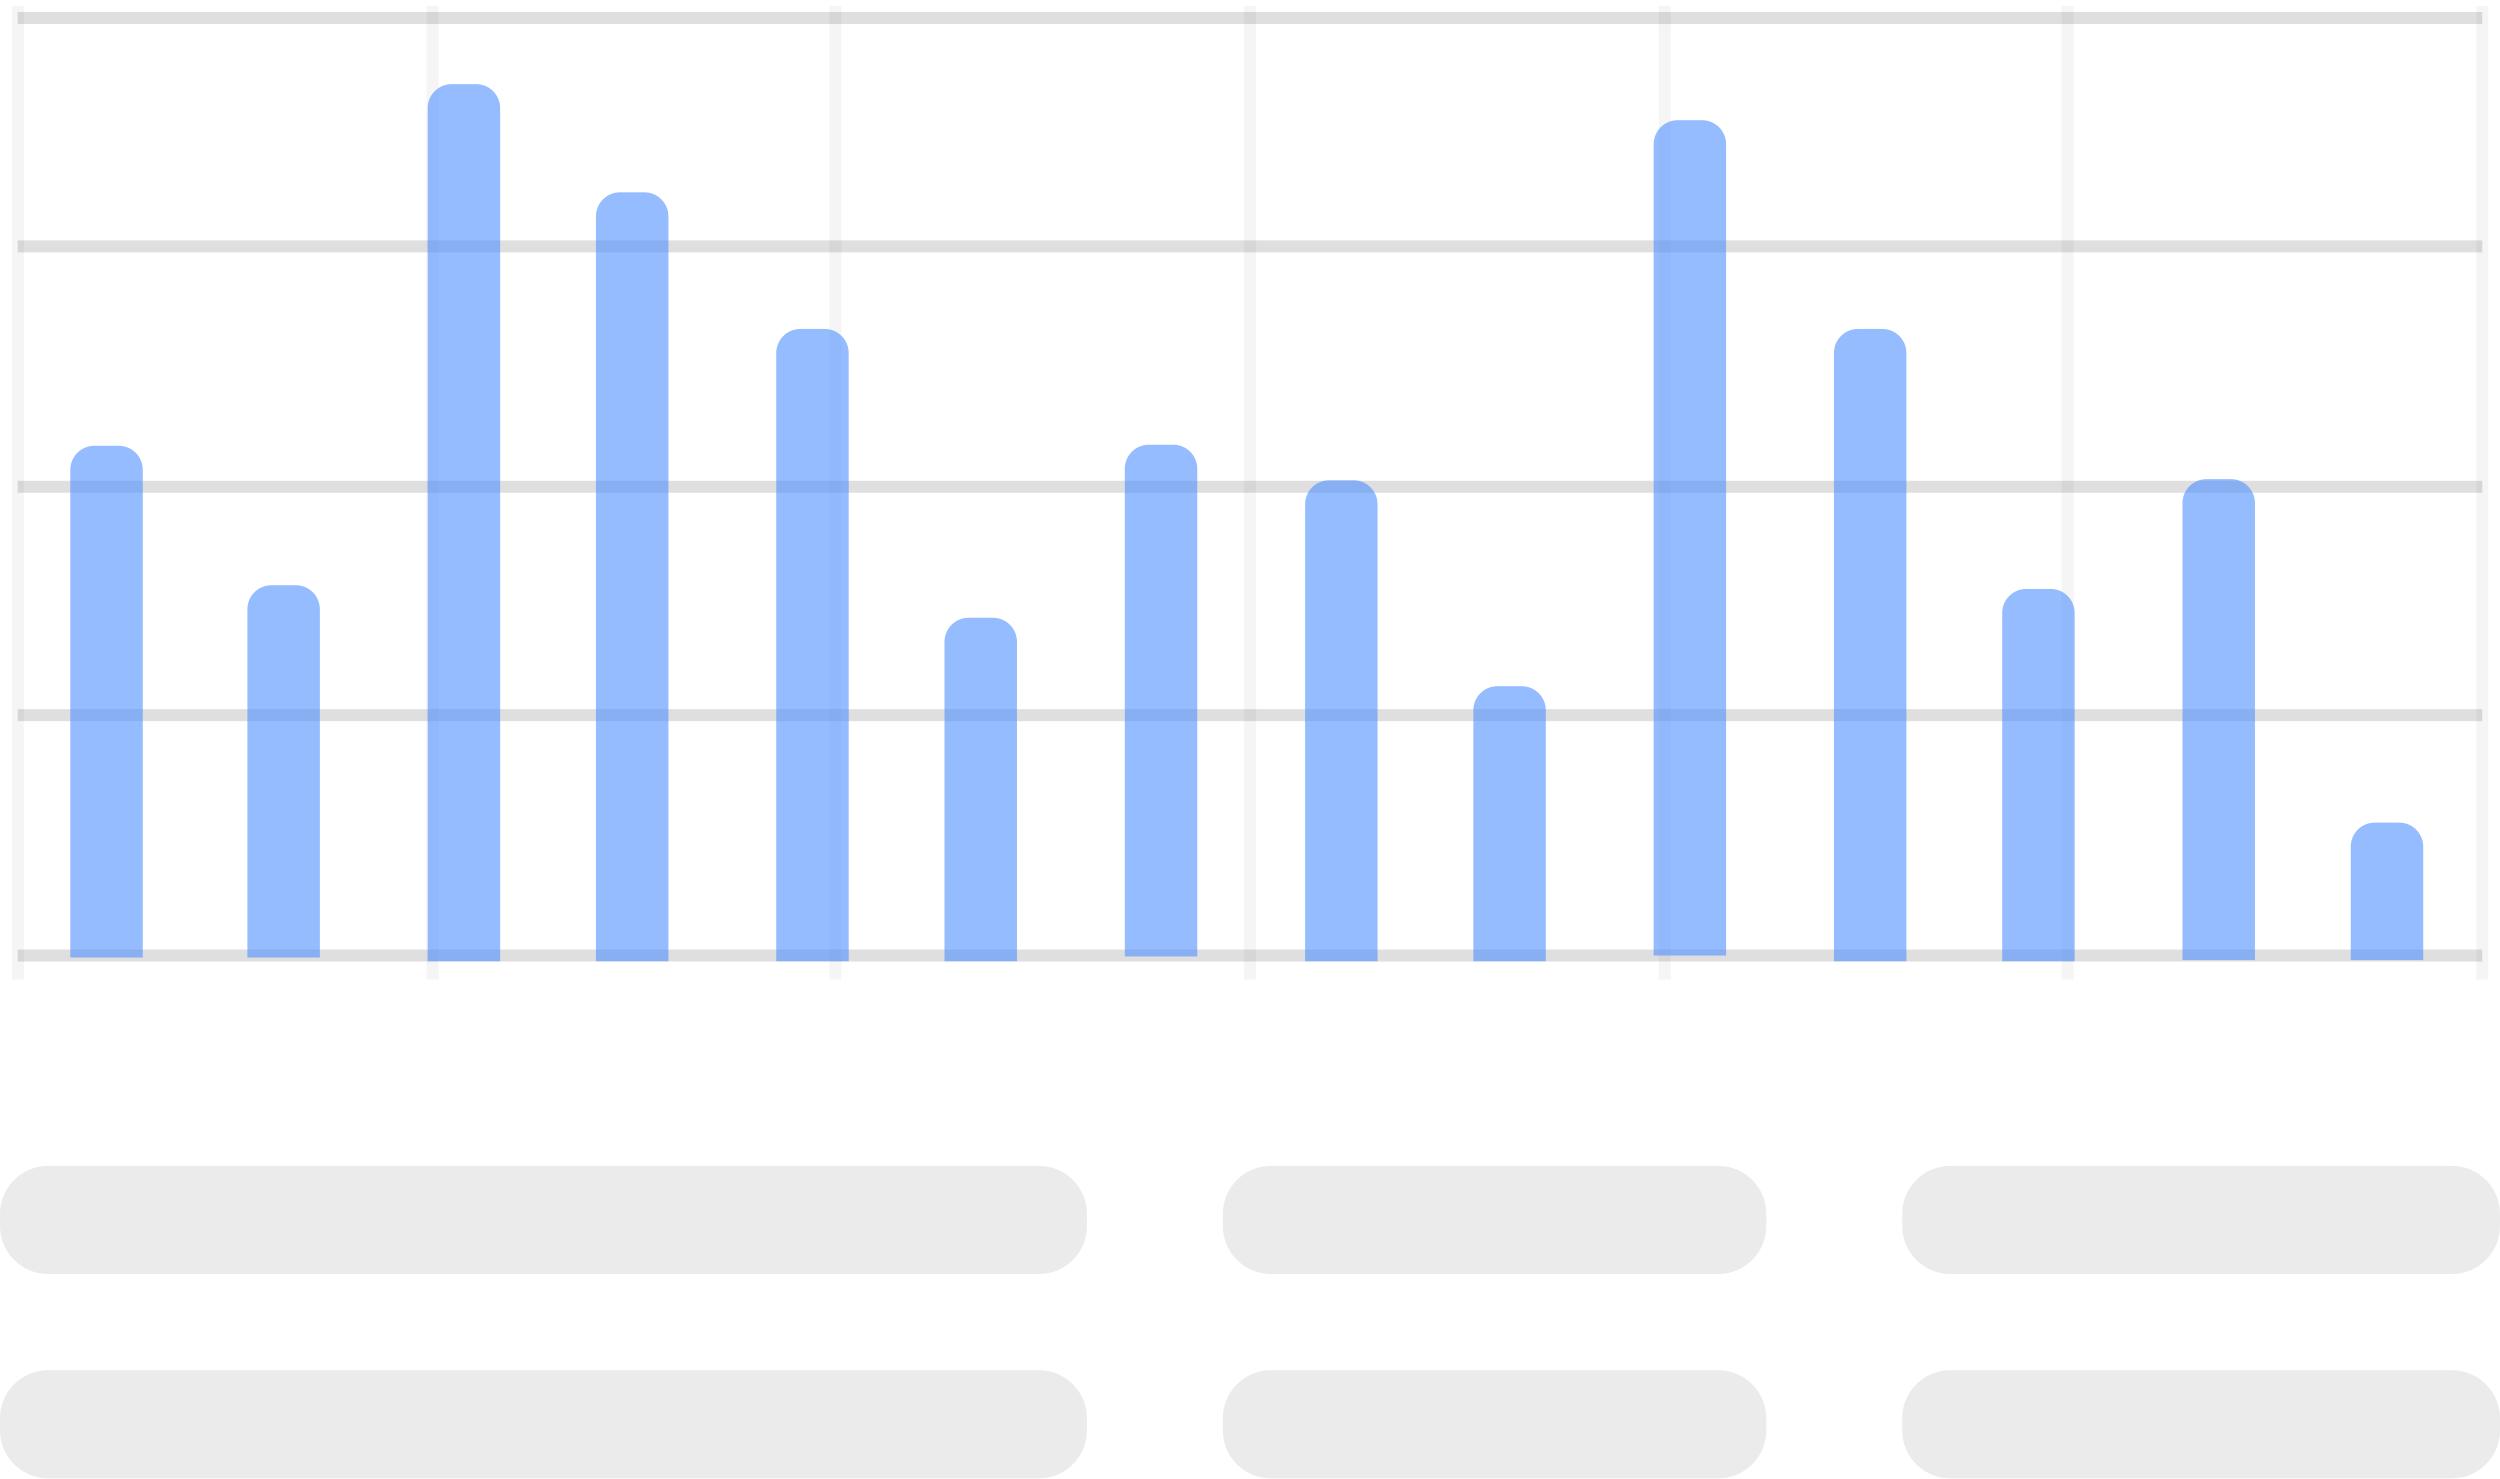
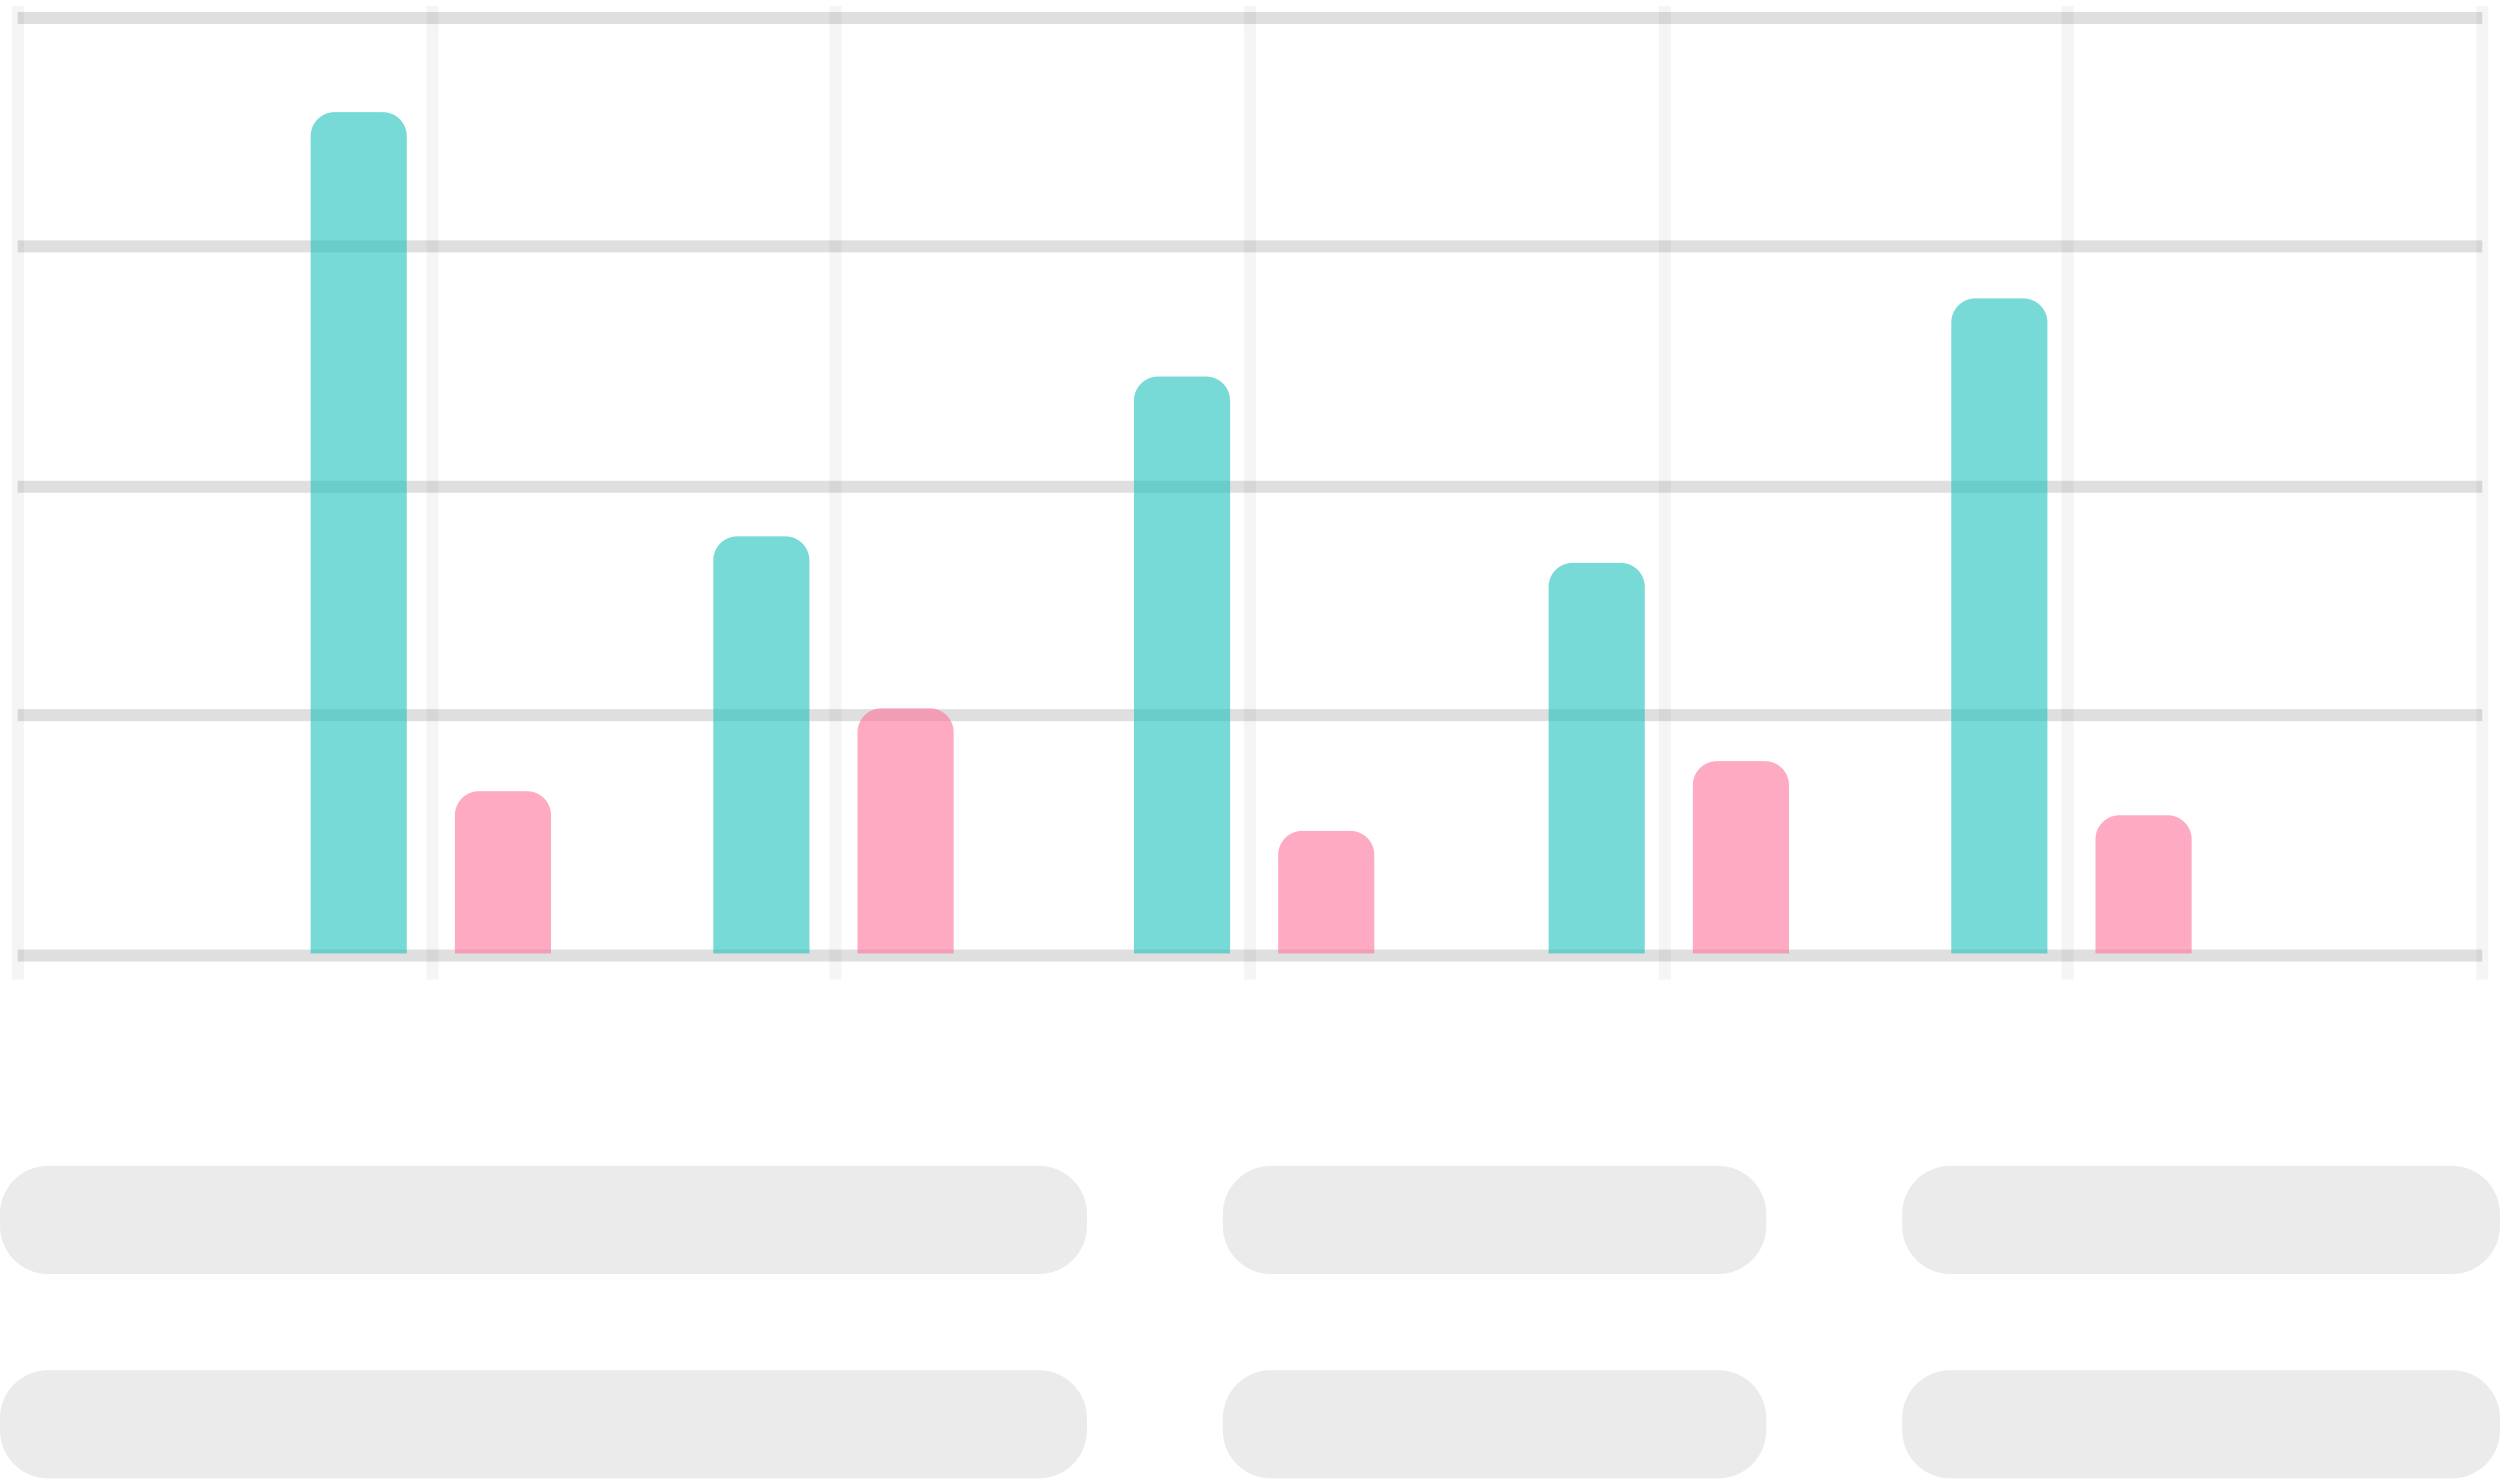
<svg xmlns="http://www.w3.org/2000/svg" width="208px" height="123px" viewBox="0 0 208 123" version="1.1">
-   <defs />
  <g id="报表" stroke="none" stroke-width="1" fill="none" fill-rule="evenodd">
-     <g id="DevOps报表" transform="translate(-309, -611)">
-       <g id="Group-5" transform="translate(274, 132)">
-         <g id="所有报表－版本报告" transform="translate(0, 438)">
-           <g id="Group" transform="translate(18, 18)">
-             <g id="Group-8" transform="translate(17, 24)">
-               <g id="Group-6" transform="translate(0, 96)" fill="#000000" fill-opacity="0.08">
-                 <g id="Rectangle-4">
-                   <rect x="0" y="0" width="90.435" height="9" rx="4" />
-                   <rect x="101.739" y="0" width="45.217" height="9" rx="4" />
-                   <rect x="158.261" y="0" width="49.739" height="9" rx="4" />
-                 </g>
+     <g id="运营-报表" transform="translate(-890, -1957)">
+       <g id="所有报表－燃尽图" transform="translate(854, 1915)">
+         <g id="Group" transform="translate(18, 18)">
+           <g id="Group-8" transform="translate(18, 25)">
+             <g id="编组" transform="translate(0, 96)" fill="#000000" fill-opacity="0.08">
+               <g id="Rectangle-4">
+                 <rect x="0" y="0" width="90.435" height="9" rx="4" />
+                 <rect x="101.739" y="0" width="45.217" height="9" rx="4" />
+                 <rect x="158.261" y="0" width="49.739" height="9" rx="4" />
              </g>
-               <g id="Group-6" transform="translate(0, 113)" fill="#000000" fill-opacity="0.08">
-                 <g id="Rectangle-4">
-                   <rect x="0" y="0" width="90.435" height="9" rx="4" />
-                   <rect x="101.739" y="0" width="45.217" height="9" rx="4" />
-                   <rect x="158.261" y="0" width="49.739" height="9" rx="4" />
-                 </g>
+             </g>
+             <g id="编组" transform="translate(0, 113)" fill="#000000" fill-opacity="0.08">
+               <g id="Rectangle-4">
+                 <rect x="0" y="0" width="90.435" height="9" rx="4" />
+                 <rect x="101.739" y="0" width="45.217" height="9" rx="4" />
+                 <rect x="158.261" y="0" width="49.739" height="9" rx="4" />
              </g>
-               <g id="Group-13">
-                 <g id="Group-2" stroke-linecap="square">
-                   <path d="M1.972,78.5 L206.024,78.5" id="Line" stroke="#DFDFDF" />
-                   <path d="M1.972,58.5 L206.024,58.5" id="Line" stroke="#DFDFDF" />
-                   <path d="M1.972,39.5 L206.024,39.5" id="Line" stroke="#DFDFDF" />
-                   <path d="M1.972,19.5 L206.024,19.5" id="Line" stroke="#DFDFDF" />
-                   <path d="M1.972,0.5 L206.024,0.5" id="Line" stroke="#DFDFDF" />
-                   <path d="M138.51,0 L138.51,80" id="Line-6" stroke-opacity="0.04" stroke="#000000" />
-                   <path d="M1.486,0 L1.486,80" id="Line-6" stroke-opacity="0.04" stroke="#000000" />
-                   <path d="M35.988,0 L35.988,80" id="Line-6" stroke-opacity="0.04" stroke="#000000" />
-                   <path d="M172.026,0 L172.026,80" id="Line-6" stroke-opacity="0.04" stroke="#000000" />
-                   <path d="M104.007,0 L104.007,80" id="Line-6" stroke-opacity="0.04" stroke="#000000" />
-                   <path d="M206.528,0 L206.528,80" id="Line-6" stroke-opacity="0.04" stroke="#000000" />
-                   <path d="M69.505,0 L69.505,80" id="Line-6" stroke-opacity="0.04" stroke="#000000" />
-                 </g>
-                 <g id="chart" transform="translate(5, 6)" fill="#4D90FE" fill-opacity="0.6">
-                   <path d="M2.849,30.089 L4.878,30.089 C5.983,30.089 6.878,30.985 6.878,32.089 L6.878,72.667 L0.849,72.667 L0.849,32.089 C0.849,30.985 1.745,30.089 2.849,30.089 Z" id="Rectangle-3" />
-                   <path d="M32.583,0 L34.612,0 C35.716,-2.02906125e-16 36.612,0.895 36.612,2 L36.612,72.976 L30.583,72.976 L30.583,2 C30.583,0.895 31.478,2.02906125e-16 32.583,0 Z" id="Rectangle-3" />
-                   <path d="M61.583,20.37 L63.612,20.37 C64.716,20.37 65.612,21.266 65.612,22.37 L65.612,72.976 L59.583,72.976 L59.583,22.37 C59.583,21.266 60.478,20.37 61.583,20.37 Z" id="Rectangle-3" />
-                   <path d="M75.583,44.398 L77.612,44.398 C78.716,44.398 79.612,45.294 79.612,46.398 L79.612,72.976 L73.583,72.976 L73.583,46.398 C73.583,45.294 74.478,44.398 75.583,44.398 Z" id="Rectangle-3" />
-                   <path d="M105.583,32.956 L107.612,32.956 C108.716,32.956 109.612,33.852 109.612,34.956 L109.612,72.976 L103.583,72.976 L103.583,34.956 C103.583,33.852 104.478,32.956 105.583,32.956 Z" id="Rectangle-3" />
-                   <path d="M119.583,50.092 L121.612,50.092 C122.716,50.092 123.612,50.988 123.612,52.092 L123.612,72.976 L117.583,72.976 L117.583,52.092 C117.583,50.988 118.478,50.092 119.583,50.092 Z" id="Rectangle-3" />
-                   <path d="M17.583,41.691 L19.612,41.691 C20.716,41.691 21.612,42.586 21.612,43.691 L21.612,72.667 L15.583,72.667 L15.583,43.691 C15.583,42.586 16.478,41.691 17.583,41.691 Z" id="Rectangle-3" />
-                   <path d="M46.583,9 L48.612,9 C49.716,9 50.612,9.895 50.612,11 L50.612,72.976 L44.583,72.976 L44.583,11 C44.583,9.895 45.478,9 46.583,9 Z" id="Rectangle-3" />
-                   <path d="M149.583,20.37 L151.612,20.37 C152.716,20.37 153.612,21.266 153.612,22.37 L153.612,72.976 L147.583,72.976 L147.583,22.37 C147.583,21.266 148.478,20.37 149.583,20.37 Z" id="Rectangle-3" />
-                   <path d="M163.583,42 L165.612,42 C166.716,42 167.612,42.895 167.612,44 L167.612,72.976 L161.583,72.976 L161.583,44 C161.583,42.895 162.478,42 163.583,42 Z" id="Rectangle-3" />
-                   <path d="M90.583,30 L92.612,30 C93.716,30 94.612,30.895 94.612,32 L94.612,72.577 L88.583,72.577 L88.583,32 C88.583,30.895 89.478,30 90.583,30 Z" id="Rectangle-3" />
-                   <path d="M134.583,3 L136.612,3 C137.716,3 138.612,3.895 138.612,5 L138.612,72.5 L132.583,72.5 L132.583,5 C132.583,3.895 133.478,3 134.583,3 Z" id="Rectangle-3" />
-                   <path d="M178.583,32.864 L180.612,32.864 C181.716,32.864 182.612,33.759 182.612,34.864 L182.612,72.884 L176.583,72.884 L176.583,34.864 C176.583,33.759 177.478,32.864 178.583,32.864 Z" id="Rectangle-3" />
-                   <path d="M192.583,61.442 L194.612,61.442 C195.716,61.442 196.612,62.337 196.612,63.442 L196.612,72.884 L190.583,72.884 L190.583,63.442 C190.583,62.337 191.478,61.442 192.583,61.442 Z" id="Rectangle-3" />
+             </g>
+             <g id="Group-13">
+               <g id="Group-2" stroke-linecap="square">
+                 <line x1="1.972" y1="78.5" x2="206.024" y2="78.5" id="Line" stroke="#DFDFDF" />
+                 <line x1="1.972" y1="58.5" x2="206.024" y2="58.5" id="Line" stroke="#DFDFDF" />
+                 <line x1="1.972" y1="39.5" x2="206.024" y2="39.5" id="Line" stroke="#DFDFDF" />
+                 <line x1="1.972" y1="19.5" x2="206.024" y2="19.5" id="Line" stroke="#DFDFDF" />
+                 <line x1="1.972" y1="0.5" x2="206.024" y2="0.5" id="Line" stroke="#DFDFDF" />
+                 <line x1="138.51" y1="0" x2="138.51" y2="80" id="Line-6" stroke-opacity="0.04" stroke="#000000" />
+                 <line x1="1.486" y1="0" x2="1.486" y2="80" id="Line-6" stroke-opacity="0.04" stroke="#000000" />
+                 <line x1="35.988" y1="0" x2="35.988" y2="80" id="Line-6" stroke-opacity="0.04" stroke="#000000" />
+                 <line x1="172.026" y1="0" x2="172.026" y2="80" id="Line-6" stroke-opacity="0.04" stroke="#000000" />
+                 <line x1="104.007" y1="0" x2="104.007" y2="80" id="Line-6" stroke-opacity="0.04" stroke="#000000" />
+                 <line x1="206.528" y1="0" x2="206.528" y2="80" id="Line-6" stroke-opacity="0.04" stroke="#000000" />
+                 <line x1="69.505" y1="0" x2="69.505" y2="80" id="Line-6" stroke-opacity="0.04" stroke="#000000" />
+               </g>
+               <g id="chart" transform="translate(25, 8)" fill-opacity="0.6">
+                 <g id="Group-9">
+                   <path d="M2.845,0.329 L6.845,0.329 C7.95,0.329 8.845,1.225 8.845,2.329 L8.845,70.329 L8.845,70.329 L0.845,70.329 L0.845,2.329 C0.845,1.225 1.741,0.329 2.845,0.329 Z" id="Rectangle-3" fill="#1FC2BB" />
+                   <path d="M14.845,56.829 L18.845,56.829 C19.95,56.829 20.845,57.725 20.845,58.829 L20.845,70.329 L20.845,70.329 L12.845,70.329 L12.845,58.829 C12.845,57.725 13.741,56.829 14.845,56.829 Z" id="Rectangle-3" fill="#FD729C" />
+                   <path d="M36.345,35.624 L40.345,35.624 C41.45,35.624 42.345,36.52 42.345,37.624 L42.345,70.329 L42.345,70.329 L34.345,70.329 L34.345,37.624 C34.345,36.52 35.241,35.624 36.345,35.624 Z" id="Rectangle-3" fill="#1FC2BB" />
+                   <path d="M48.345,49.929 L52.345,49.929 C53.45,49.929 54.345,50.825 54.345,51.929 L54.345,70.329 L54.345,70.329 L46.345,70.329 L46.345,51.929 C46.345,50.825 47.241,49.929 48.345,49.929 Z" id="Rectangle-3" fill="#FD729C" />
+                   <path d="M71.345,22.329 L75.345,22.329 C76.45,22.329 77.345,23.225 77.345,24.329 L77.345,70.329 L77.345,70.329 L69.345,70.329 L69.345,24.329 C69.345,23.225 70.241,22.329 71.345,22.329 Z" id="Rectangle-3" fill="#1FC2BB" />
+                   <path d="M83.345,60.129 L87.345,60.129 C88.45,60.129 89.345,61.025 89.345,62.129 L89.345,70.329 L89.345,70.329 L81.345,70.329 L81.345,62.129 C81.345,61.025 82.241,60.129 83.345,60.129 Z" id="Rectangle-3" fill="#FD729C" />
+                   <path d="M105.845,37.829 L109.845,37.829 C110.95,37.829 111.845,38.725 111.845,39.829 L111.845,70.329 L111.845,70.329 L103.845,70.329 L103.845,39.829 C103.845,38.725 104.741,37.829 105.845,37.829 Z" id="Rectangle-3" fill="#1FC2BB" />
+                   <path d="M117.845,54.329 L121.845,54.329 C122.95,54.329 123.845,55.225 123.845,56.329 L123.845,70.329 L123.845,70.329 L115.845,70.329 L115.845,56.329 C115.845,55.225 116.741,54.329 117.845,54.329 Z" id="Rectangle-3" fill="#FD729C" />
+                   <path d="M139.345,15.829 L143.345,15.829 C144.45,15.829 145.345,16.725 145.345,17.829 L145.345,70.329 L145.345,70.329 L137.345,70.329 L137.345,17.829 C137.345,16.725 138.241,15.829 139.345,15.829 Z" id="Rectangle-3" fill="#1FC2BB" />
+                   <path d="M151.345,58.829 L155.345,58.829 C156.45,58.829 157.345,59.725 157.345,60.829 L157.345,70.329 L157.345,70.329 L149.345,70.329 L149.345,60.829 C149.345,59.725 150.241,58.829 151.345,58.829 Z" id="Rectangle-3" fill="#FD729C" />
                </g>
              </g>
            </g>
          </g>
        </g>
      </g>
    </g>
  </g>
</svg>
